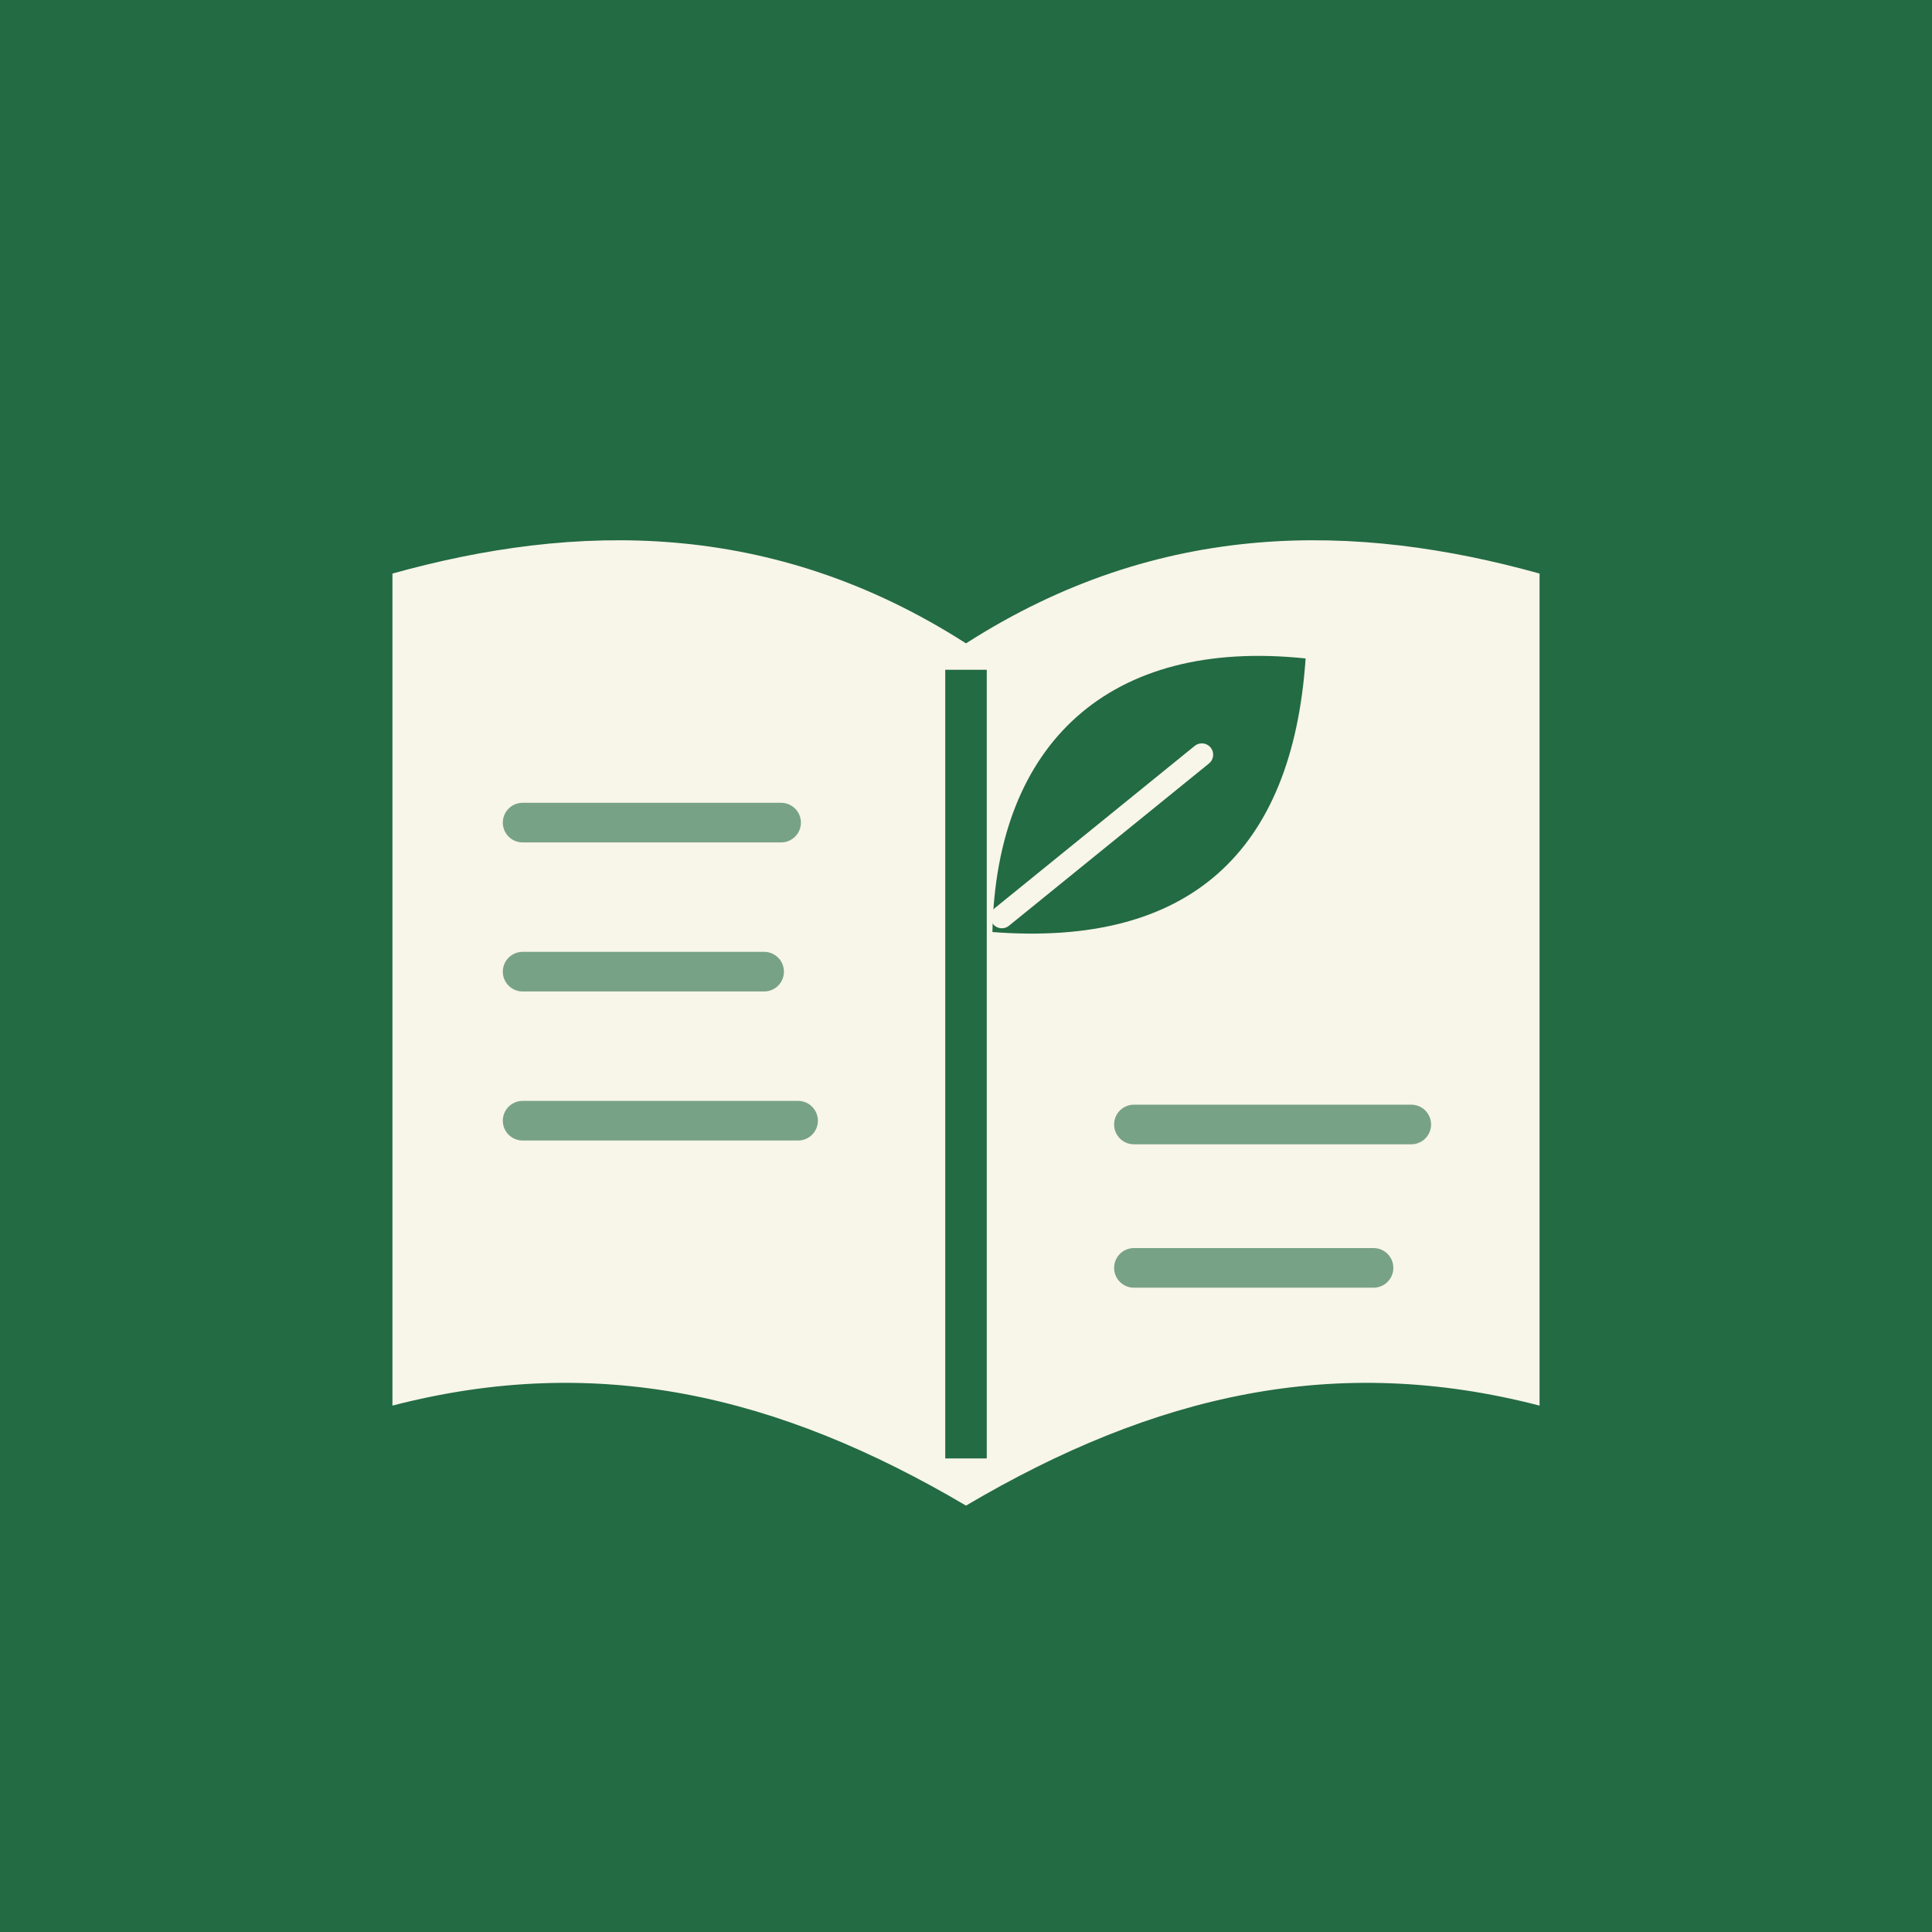
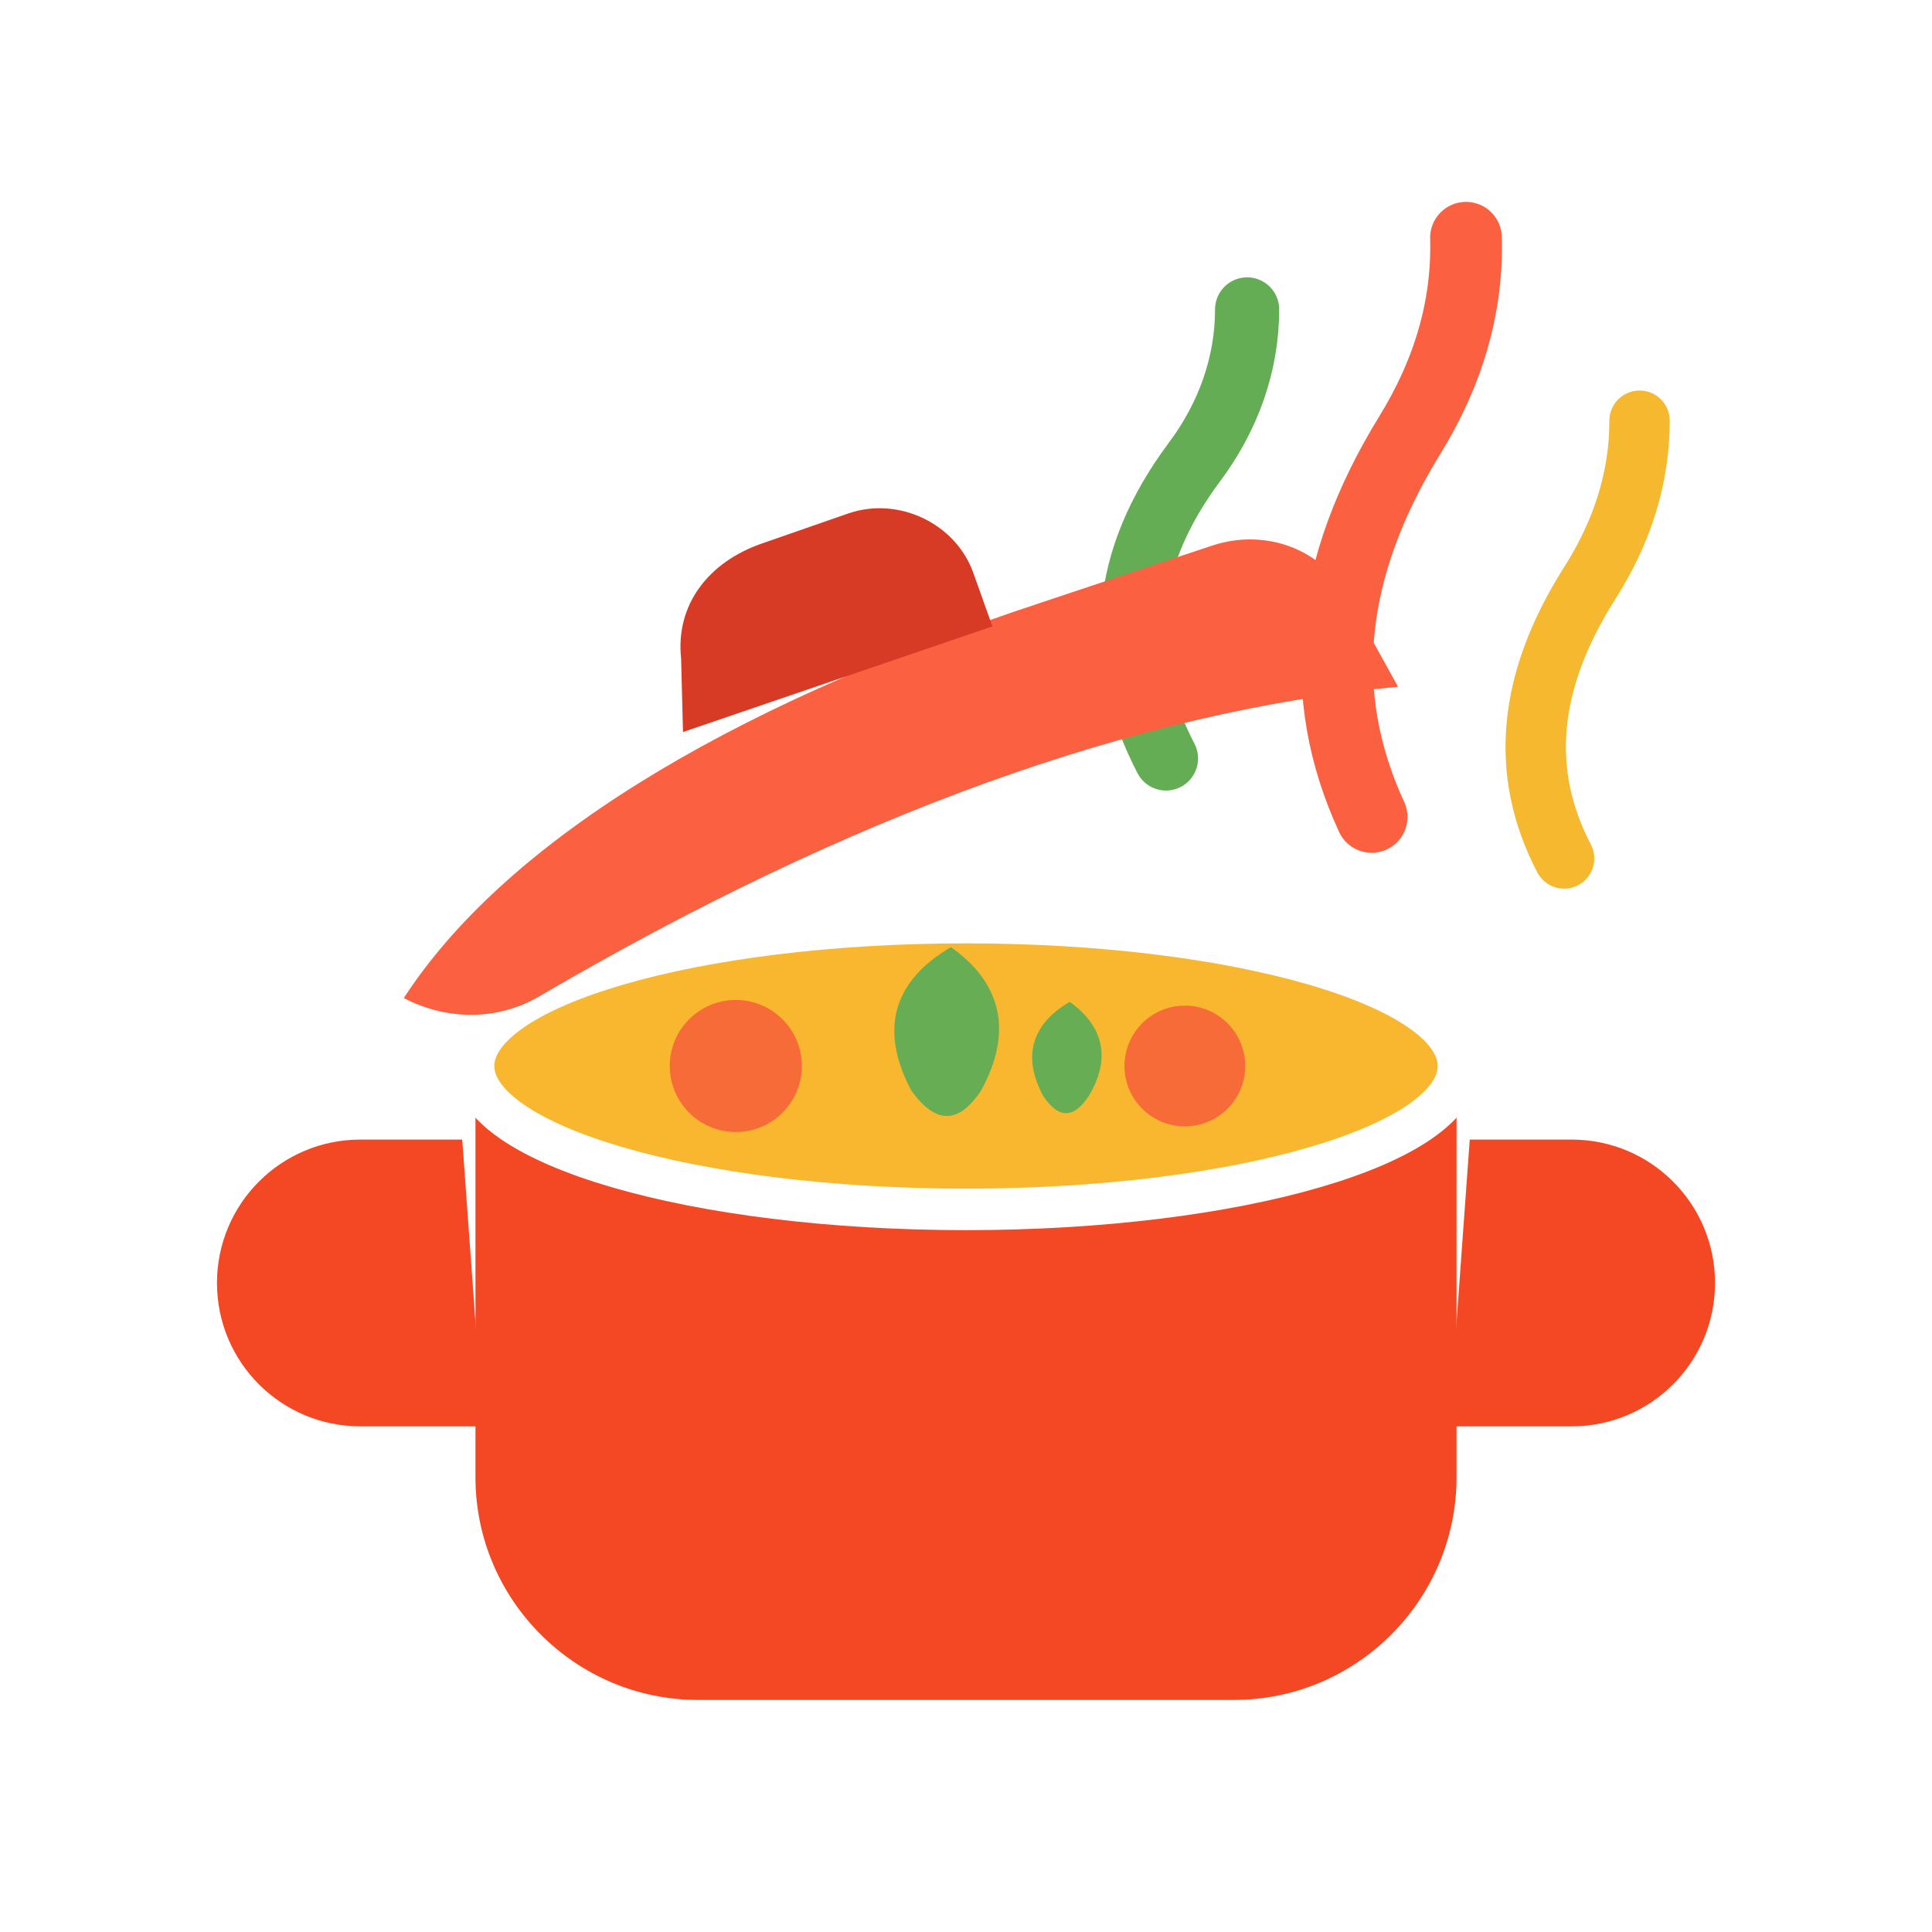
<svg xmlns="http://www.w3.org/2000/svg" width="1024" height="1024" viewBox="0 0 1024 1024">
-   <rect width="1024" height="1024" fill="#236b42" />
-   <path d="M512 341C409 275 305 277 208 304V745C316 717 412 739 512 798C612 739 708 717 816 745V304C719 277 615 275 512 341Z" fill="#f8f5e9" />
-   <path d="M512 355V773" stroke="#236b42" stroke-width="22" />
-   <path d="M526 494C528 394 588 338 692 349C685 452 630 502 526 494Z" fill="#236b42" />
-   <path d="M531 486L637 400" stroke="#f8f5e9" stroke-width="12" stroke-linecap="round" />
-   <path d="M277 436H414M277 515H405M277 594H423M601 596H748M601 672H728" stroke="#236b42" stroke-width="21" stroke-linecap="round" opacity=".6" />
+   <rect width="1024" height="1024" fill="#ffffff" />
+   <path d="M618 402c-28-54-23-106 15-157 18-24 28-52 28-81" fill="none" stroke="#65ad54" stroke-width="34" stroke-linecap="round" />
+   <path d="M727 433c-30-65-23-132 20-202 21-34 31-69 30-105" fill="none" stroke="#fb6041" stroke-width="38" stroke-linecap="round" />
+   <path d="M829 455c-24-46-19-94 13-145 18-28 27-57 27-87" fill="none" stroke="#f5b82e" stroke-width="32" stroke-linecap="round" />
+   <path d="M245 604h-54c-42 0-76 34-76 76s34 76 76 76h65M779 604h54c42 0 76 34 76 76s-34 76-76 76h-65" fill="#f44825" />
+   <path d="M252 550h520v233c0 65-53 118-118 118H370c-65 0-118-53-118-118V550Z" fill="#f44825" />
+   <ellipse cx="512" cy="565" rx="261" ry="76" fill="#f8b72e" />
+   <ellipse cx="512" cy="565" rx="261" ry="76" fill="none" stroke="#ffffff" stroke-width="22" />
+   <circle cx="390" cy="565" r="35" fill="#f66b37" />
+   <circle cx="628" cy="565" r="32" fill="#f66b37" />
+   <path d="M483 578c-18-34-8-59 21-76 27 19 33 45 16 76-12 18-24 18-37 0Z" fill="#67ad54" />
+   <path d="M553 581c-12-22-5-39 14-50 18 13 22 30 10 50-8 12-16 12-24 0Z" fill="#67ad54" />
+   <path d="M214 529c52-80 166-153 339-210l90-30c28-9 58 2 72 28l26 47c-139 13-291 68-455 164-22 13-49 13-72 1Z" fill="#fb6041" />
+   <path d="M361 349c-3-28 14-51 43-61l46-16c27-9 57 6 66 32l10 28-164 56-1-39Z" fill="#d83b25" />
</svg>
